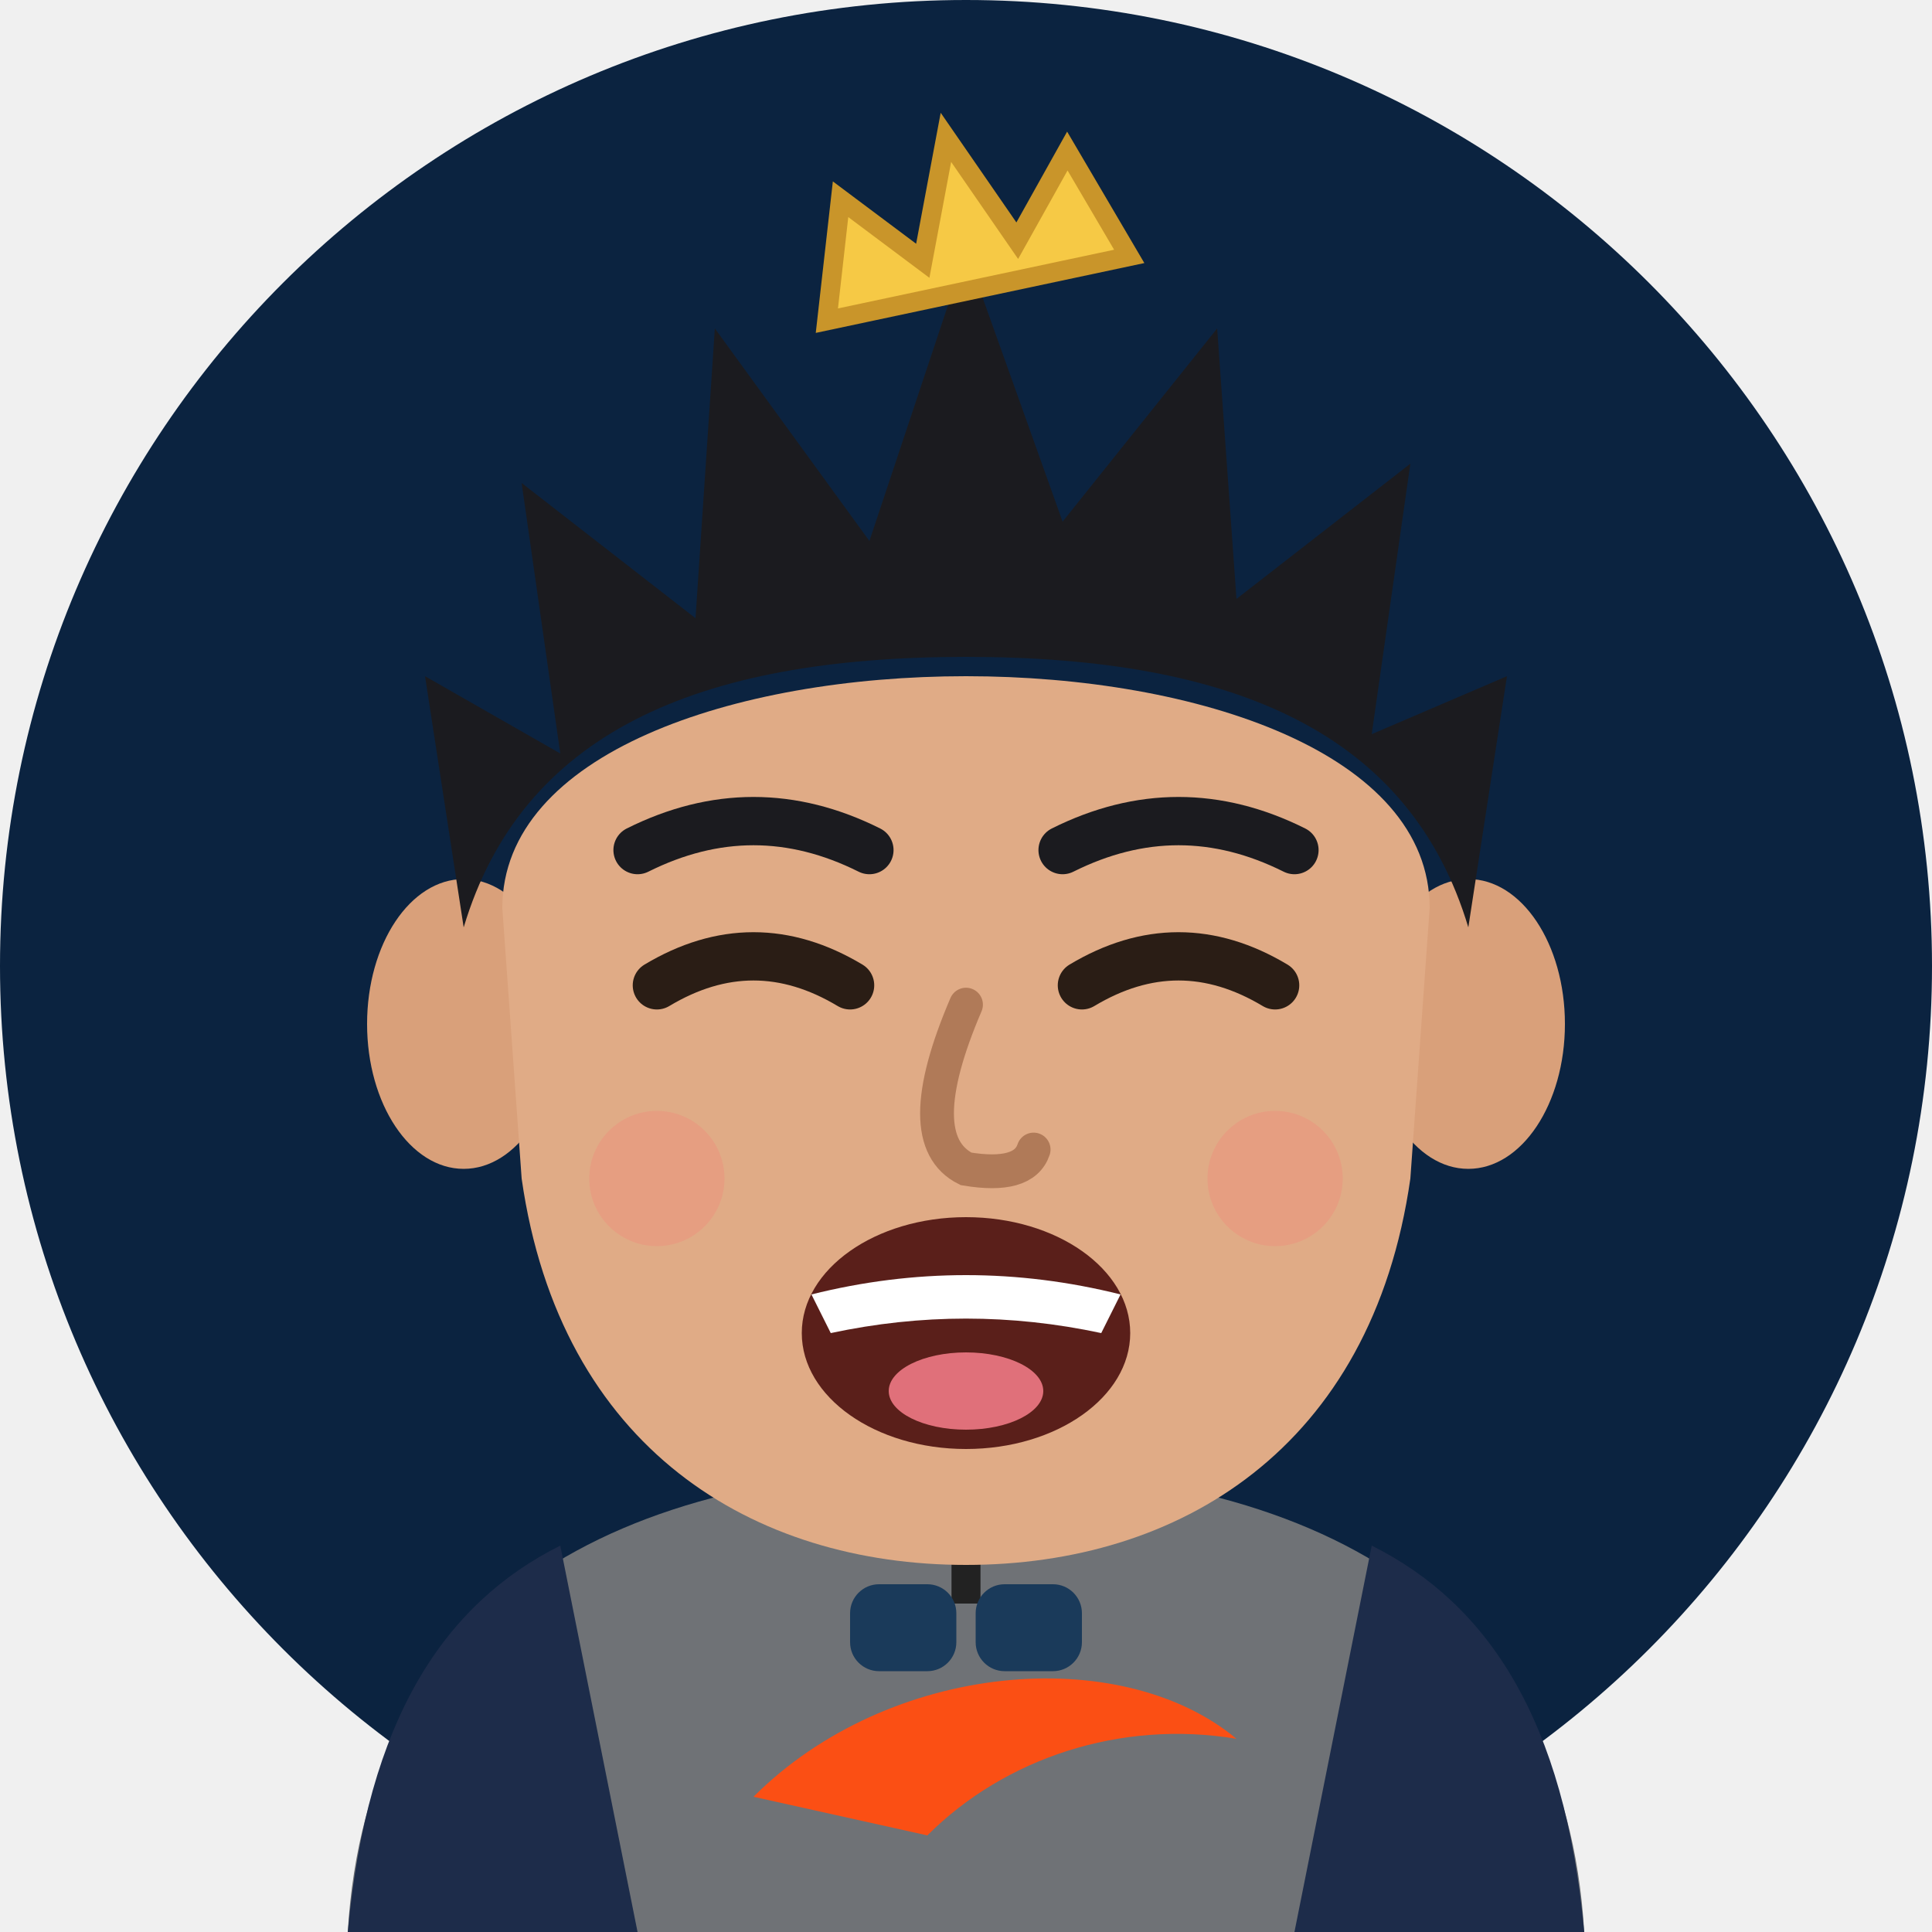
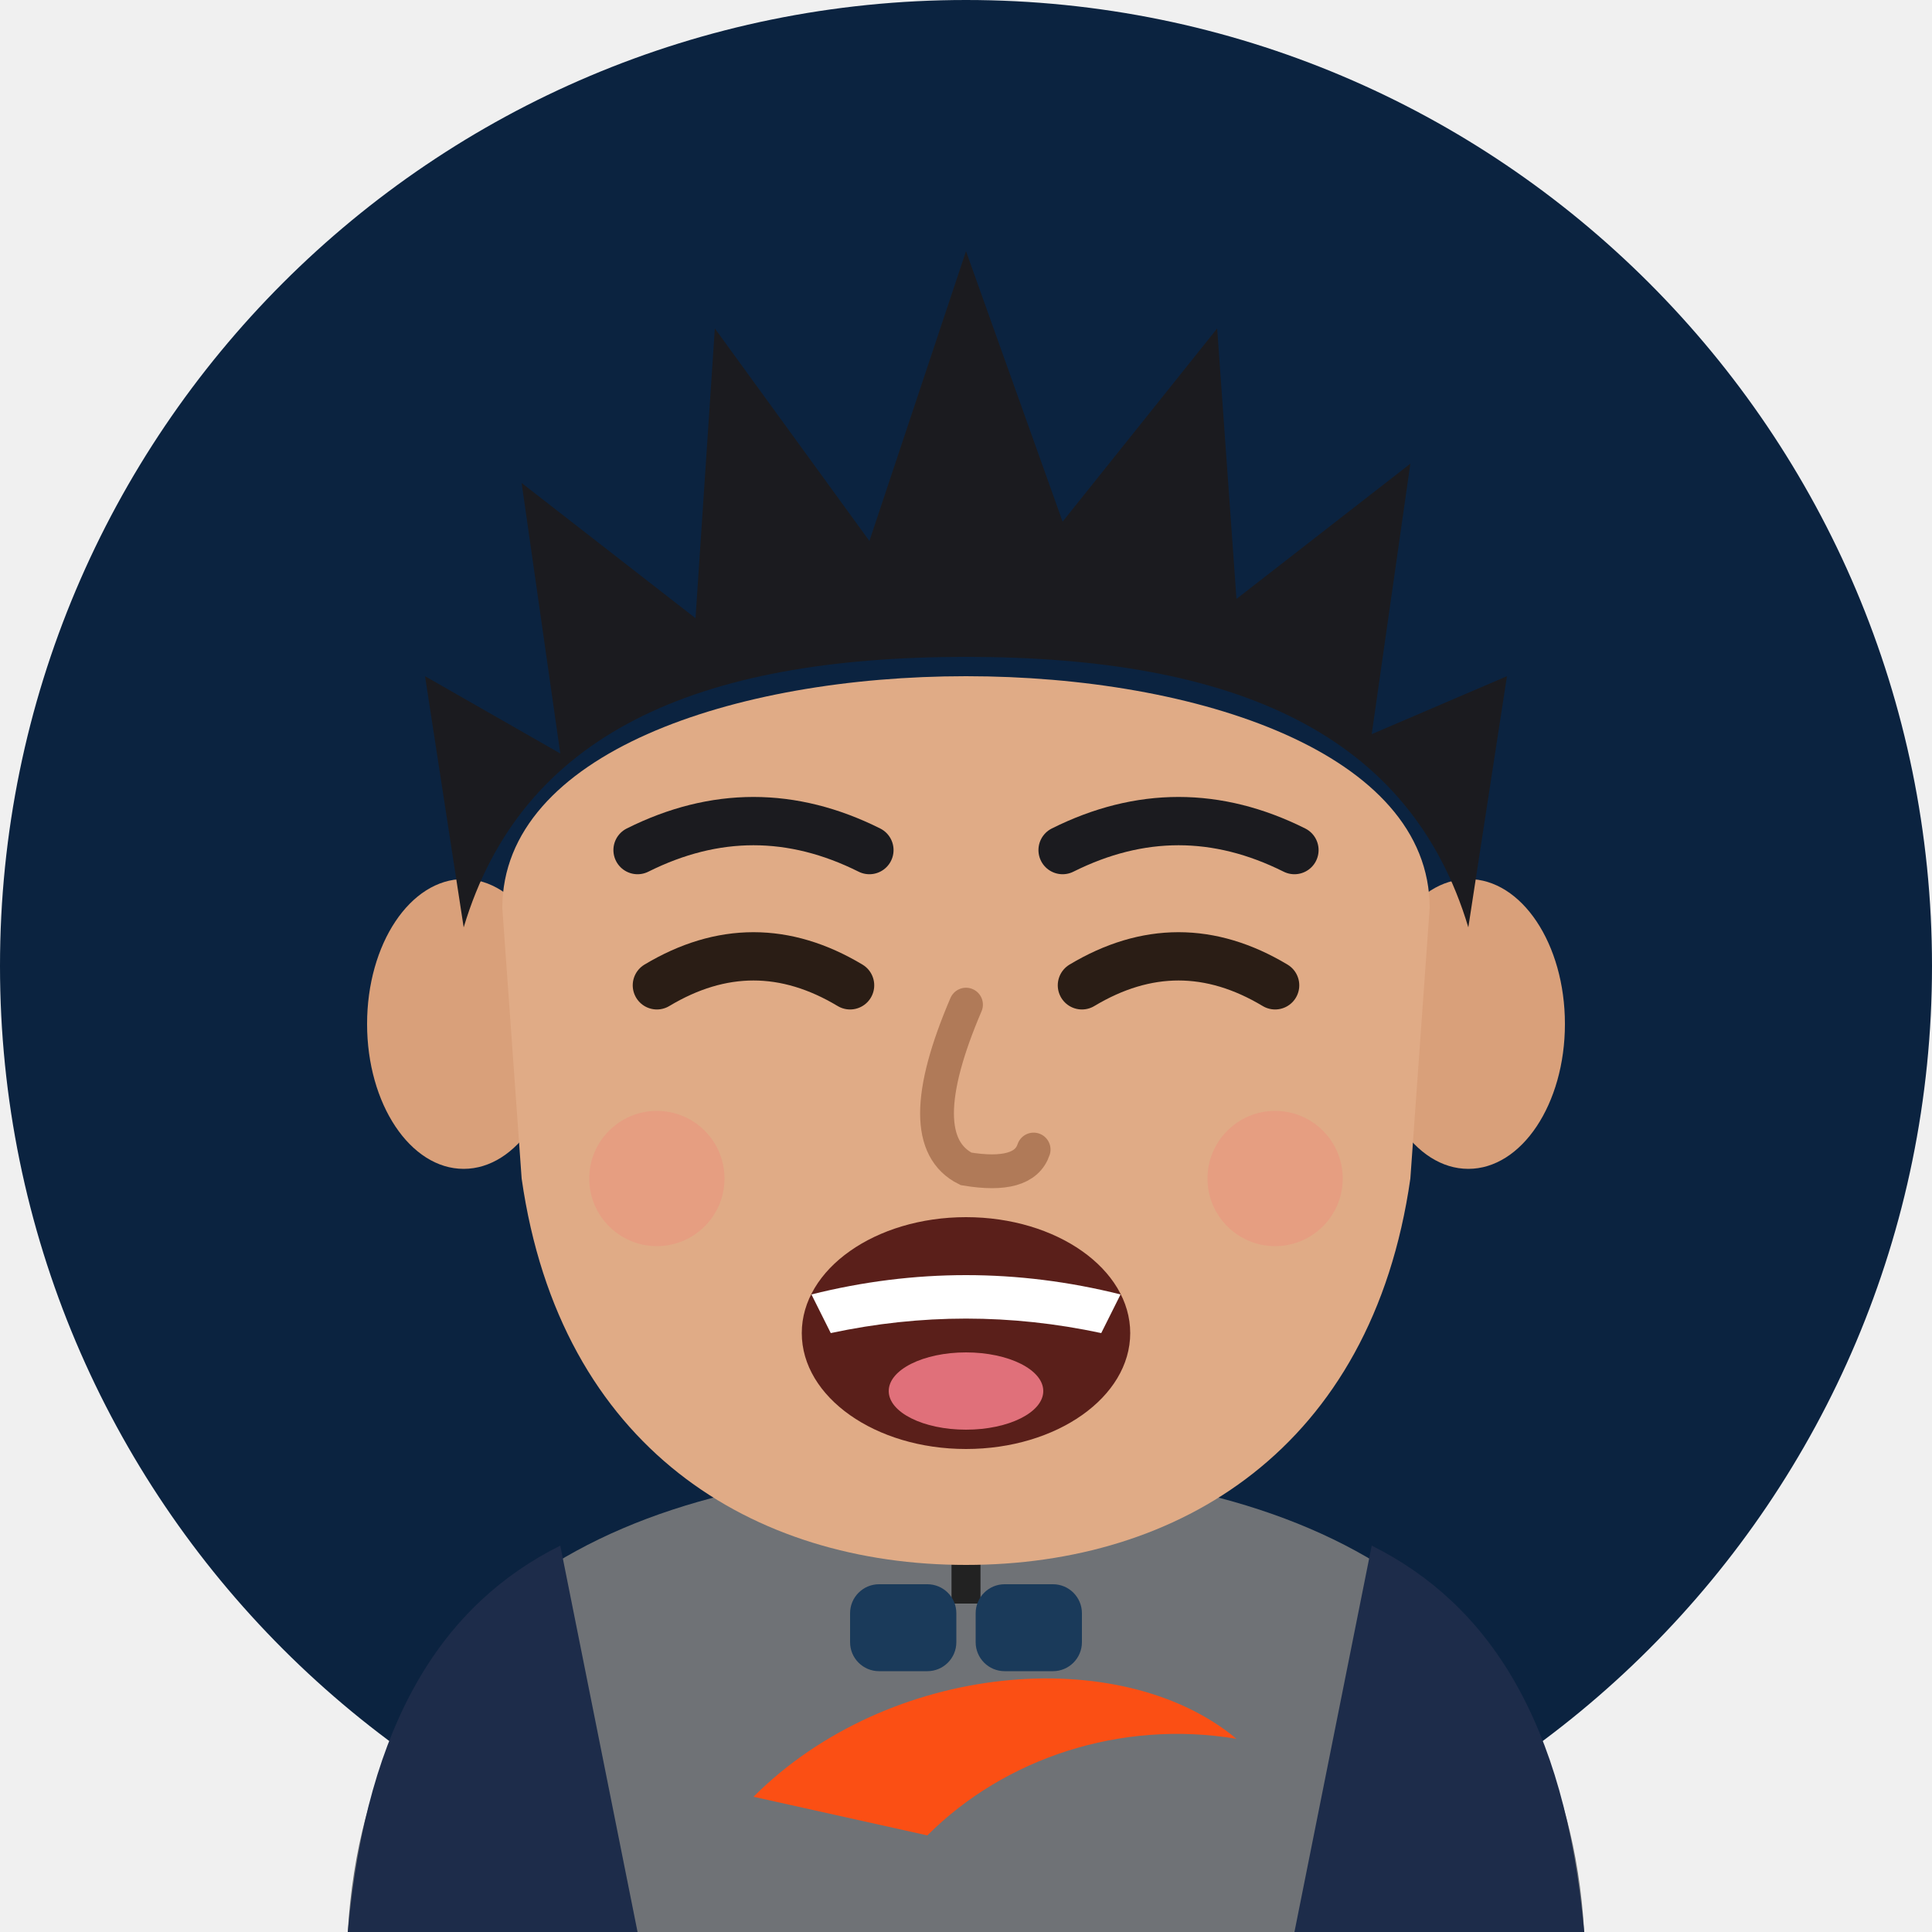
<svg xmlns="http://www.w3.org/2000/svg" viewBox="0 0 200 200" role="img" aria-label="Ryota caricature">
  <circle cx="100" cy="100" r="100" fill="#0b2340" />
  <path d="M36 200 C38 166 64 152 100 152 C136 152 162 166 164 200 Z" fill="#6f7276" />
  <path d="M36 200 C38 178 46 166 58 160 L66 200 Z M164 200 C162 178 154 166 142 160 L134 200 Z" fill="#1d2c4a" />
  <path d="M78 186 C92 172 116 170 128 180 C116 178 104 182 96 190 Z" fill="#FB4F14" />
  <path d="M100 156 L100 166" stroke="#222" stroke-width="3" />
  <rect x="88" y="164" width="11" height="9" rx="3" fill="#1a3a5a" />
  <rect x="101" y="164" width="11" height="9" rx="3" fill="#1a3a5a" />
  <ellipse cx="48" cy="106" rx="10" ry="15" fill="#d9a07a" />
  <ellipse cx="152" cy="106" rx="10" ry="15" fill="#d9a07a" />
  <path d="M52 94 C52 62 148 62 148 94 L146 122 C142 150 122 162 100 162 C78 162 58 150 54 122 Z" fill="#e0ab86" />
  <path d="M48 96 L44 70 L58 78 L54 50 L72 64 L74 34 L90 56 L100 26 L110 54 L126 34 L128 62 L146 48 L142 76 L156 70 L152 96 C146 76 128 68 100 68 C72 68 54 76 48 96 Z" fill="#1b1b1f" />
-   <path d="M84 30 L88 18 L95 26 L100 14 L105 26 L112 18 L116 30 Z" fill="#f6c945" stroke="#c9952a" stroke-width="2" transform="rotate(-12 100 24)" />
  <path d="M66 88 Q78 82 90 88 M110 88 Q122 82 134 88" fill="none" stroke="#1b1b1f" stroke-width="5" stroke-linecap="round" />
  <path d="M68 102 Q78 96 88 102 M112 102 Q122 96 132 102" fill="none" stroke="#2a1d15" stroke-width="5" stroke-linecap="round" />
  <path d="M100 104 Q94 118 100 121 Q106 122 107 119" fill="none" stroke="#b07a58" stroke-width="3.5" stroke-linecap="round" />
  <ellipse cx="100" cy="138" rx="17" ry="12" fill="#5a1f1a" />
  <path d="M84 134 Q100 130 116 134 L114 138 Q100 135 86 138 Z" fill="#fff" />
  <ellipse cx="100" cy="144" rx="8" ry="4" fill="#e0707a" />
  <circle cx="68" cy="122" r="7" fill="#f08a7a" opacity=".4" />
  <circle cx="132" cy="122" r="7" fill="#f08a7a" opacity=".4" />
</svg>
